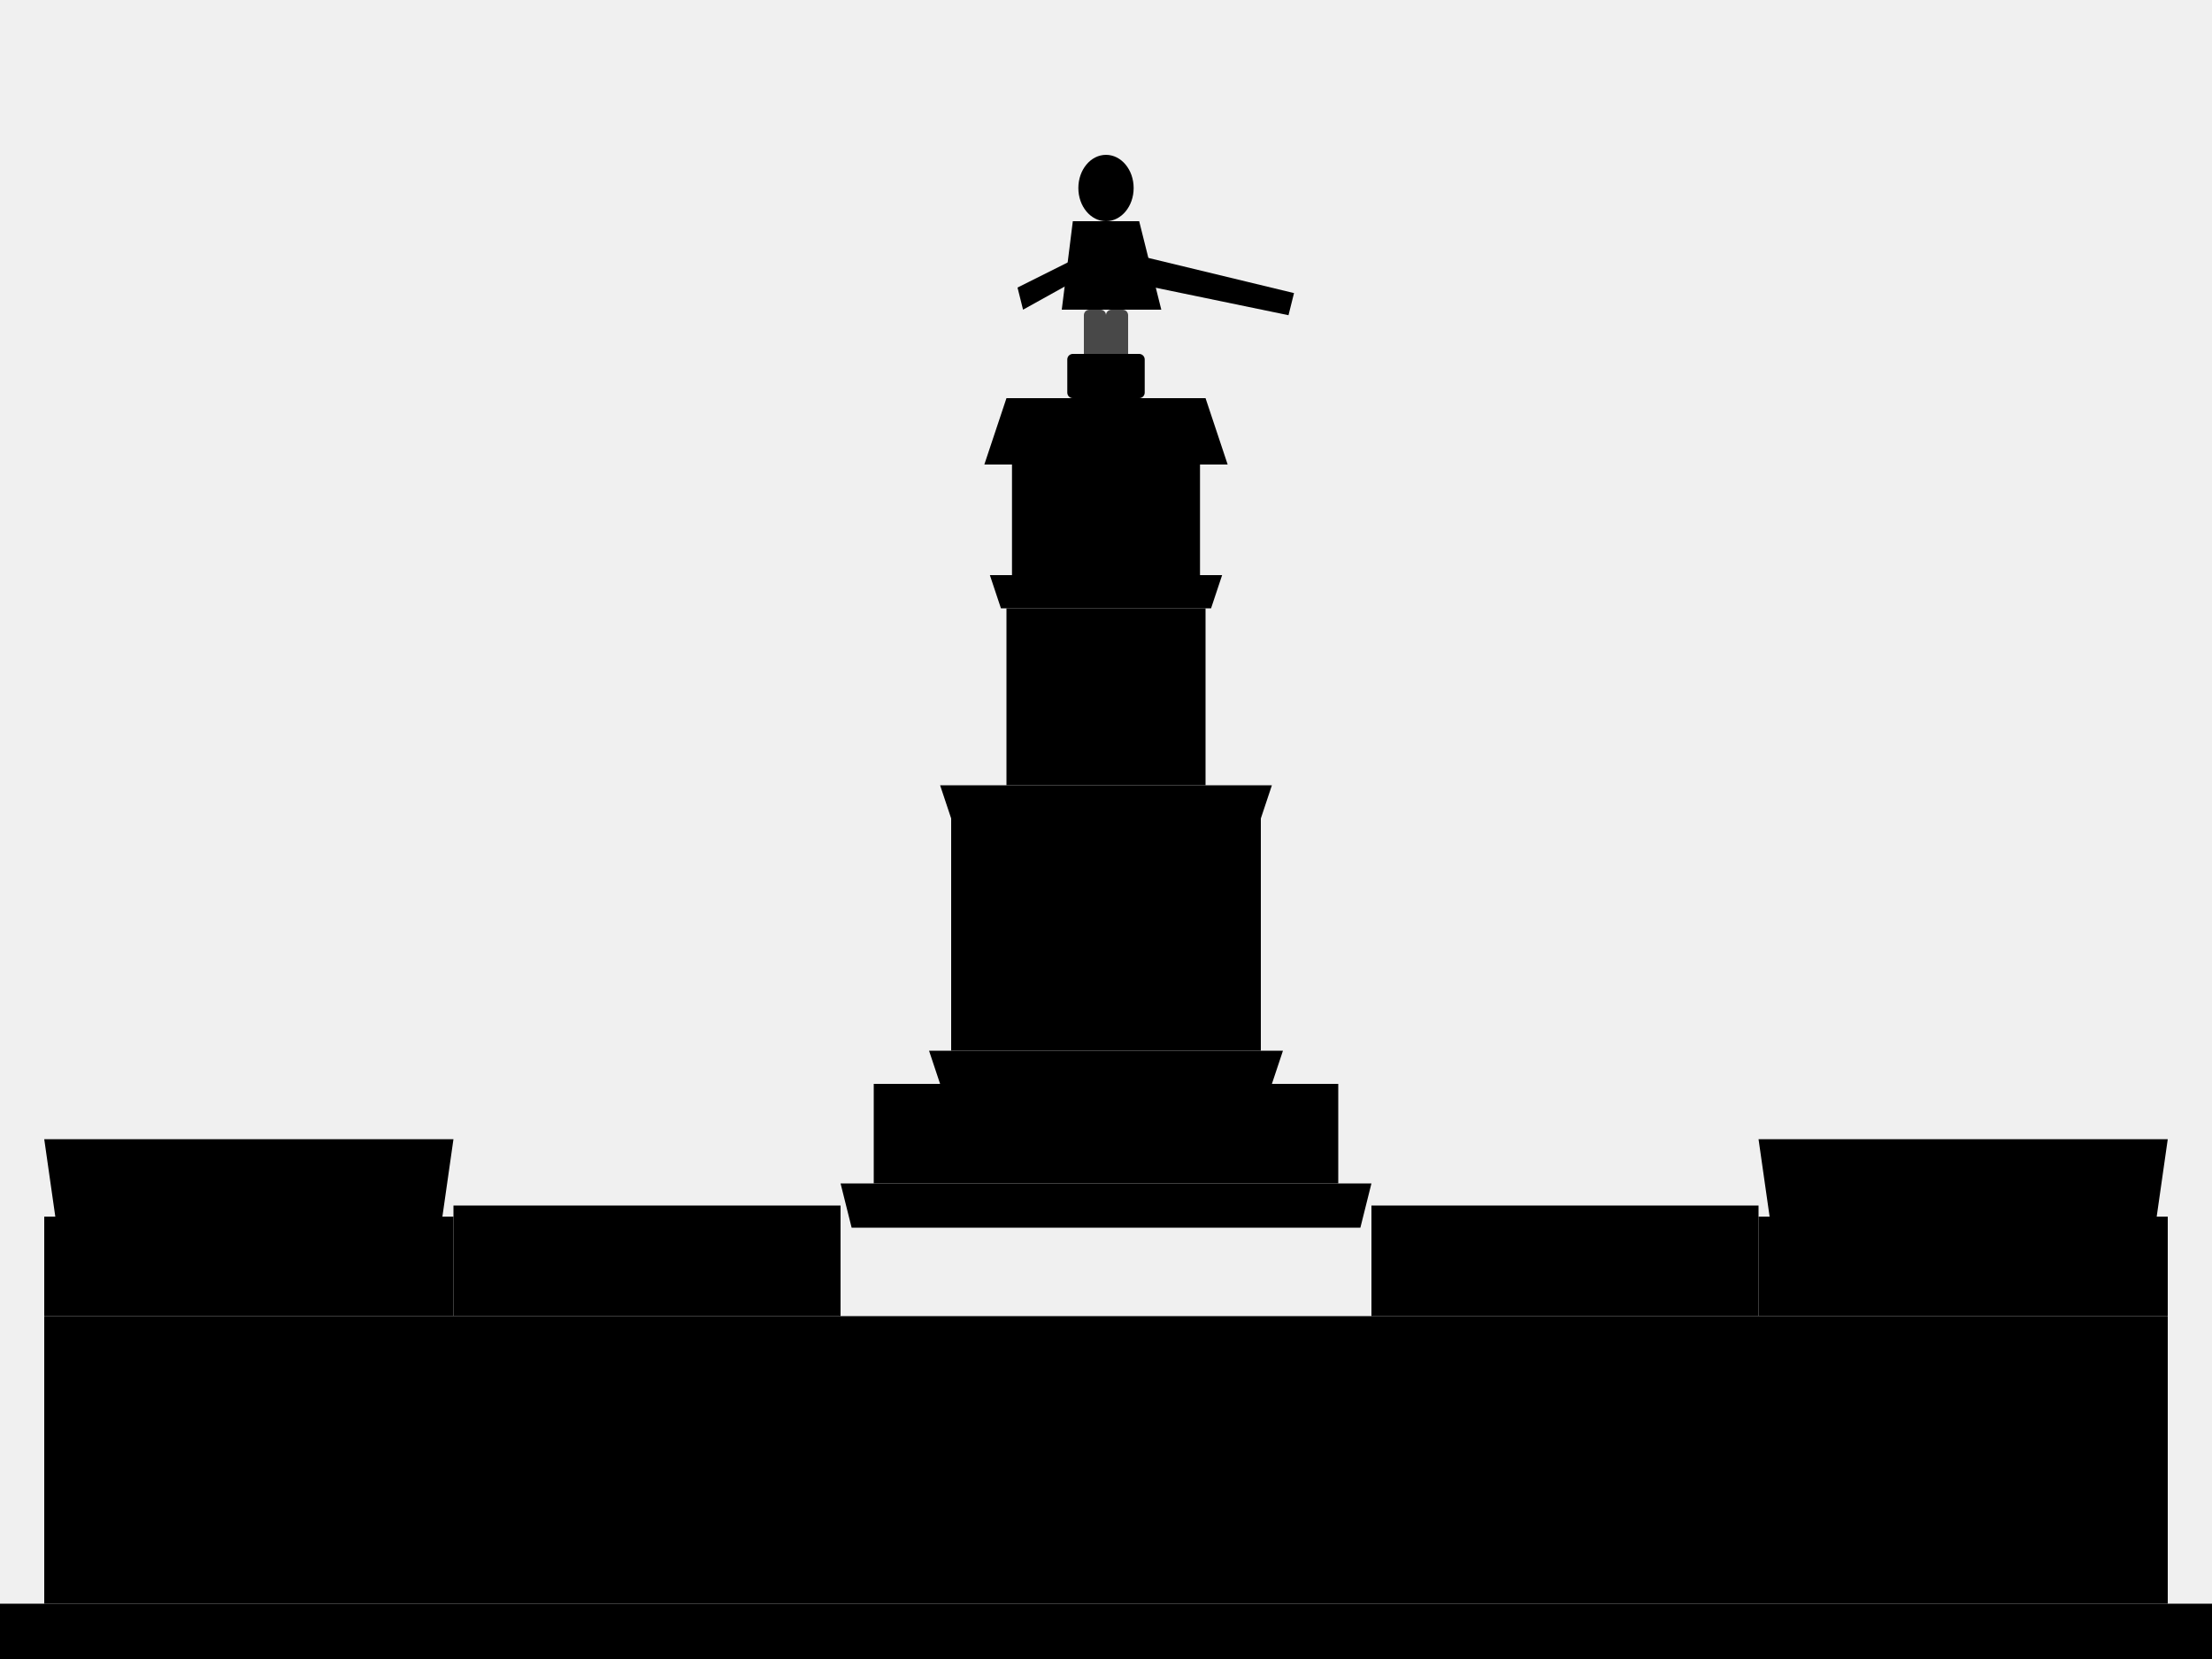
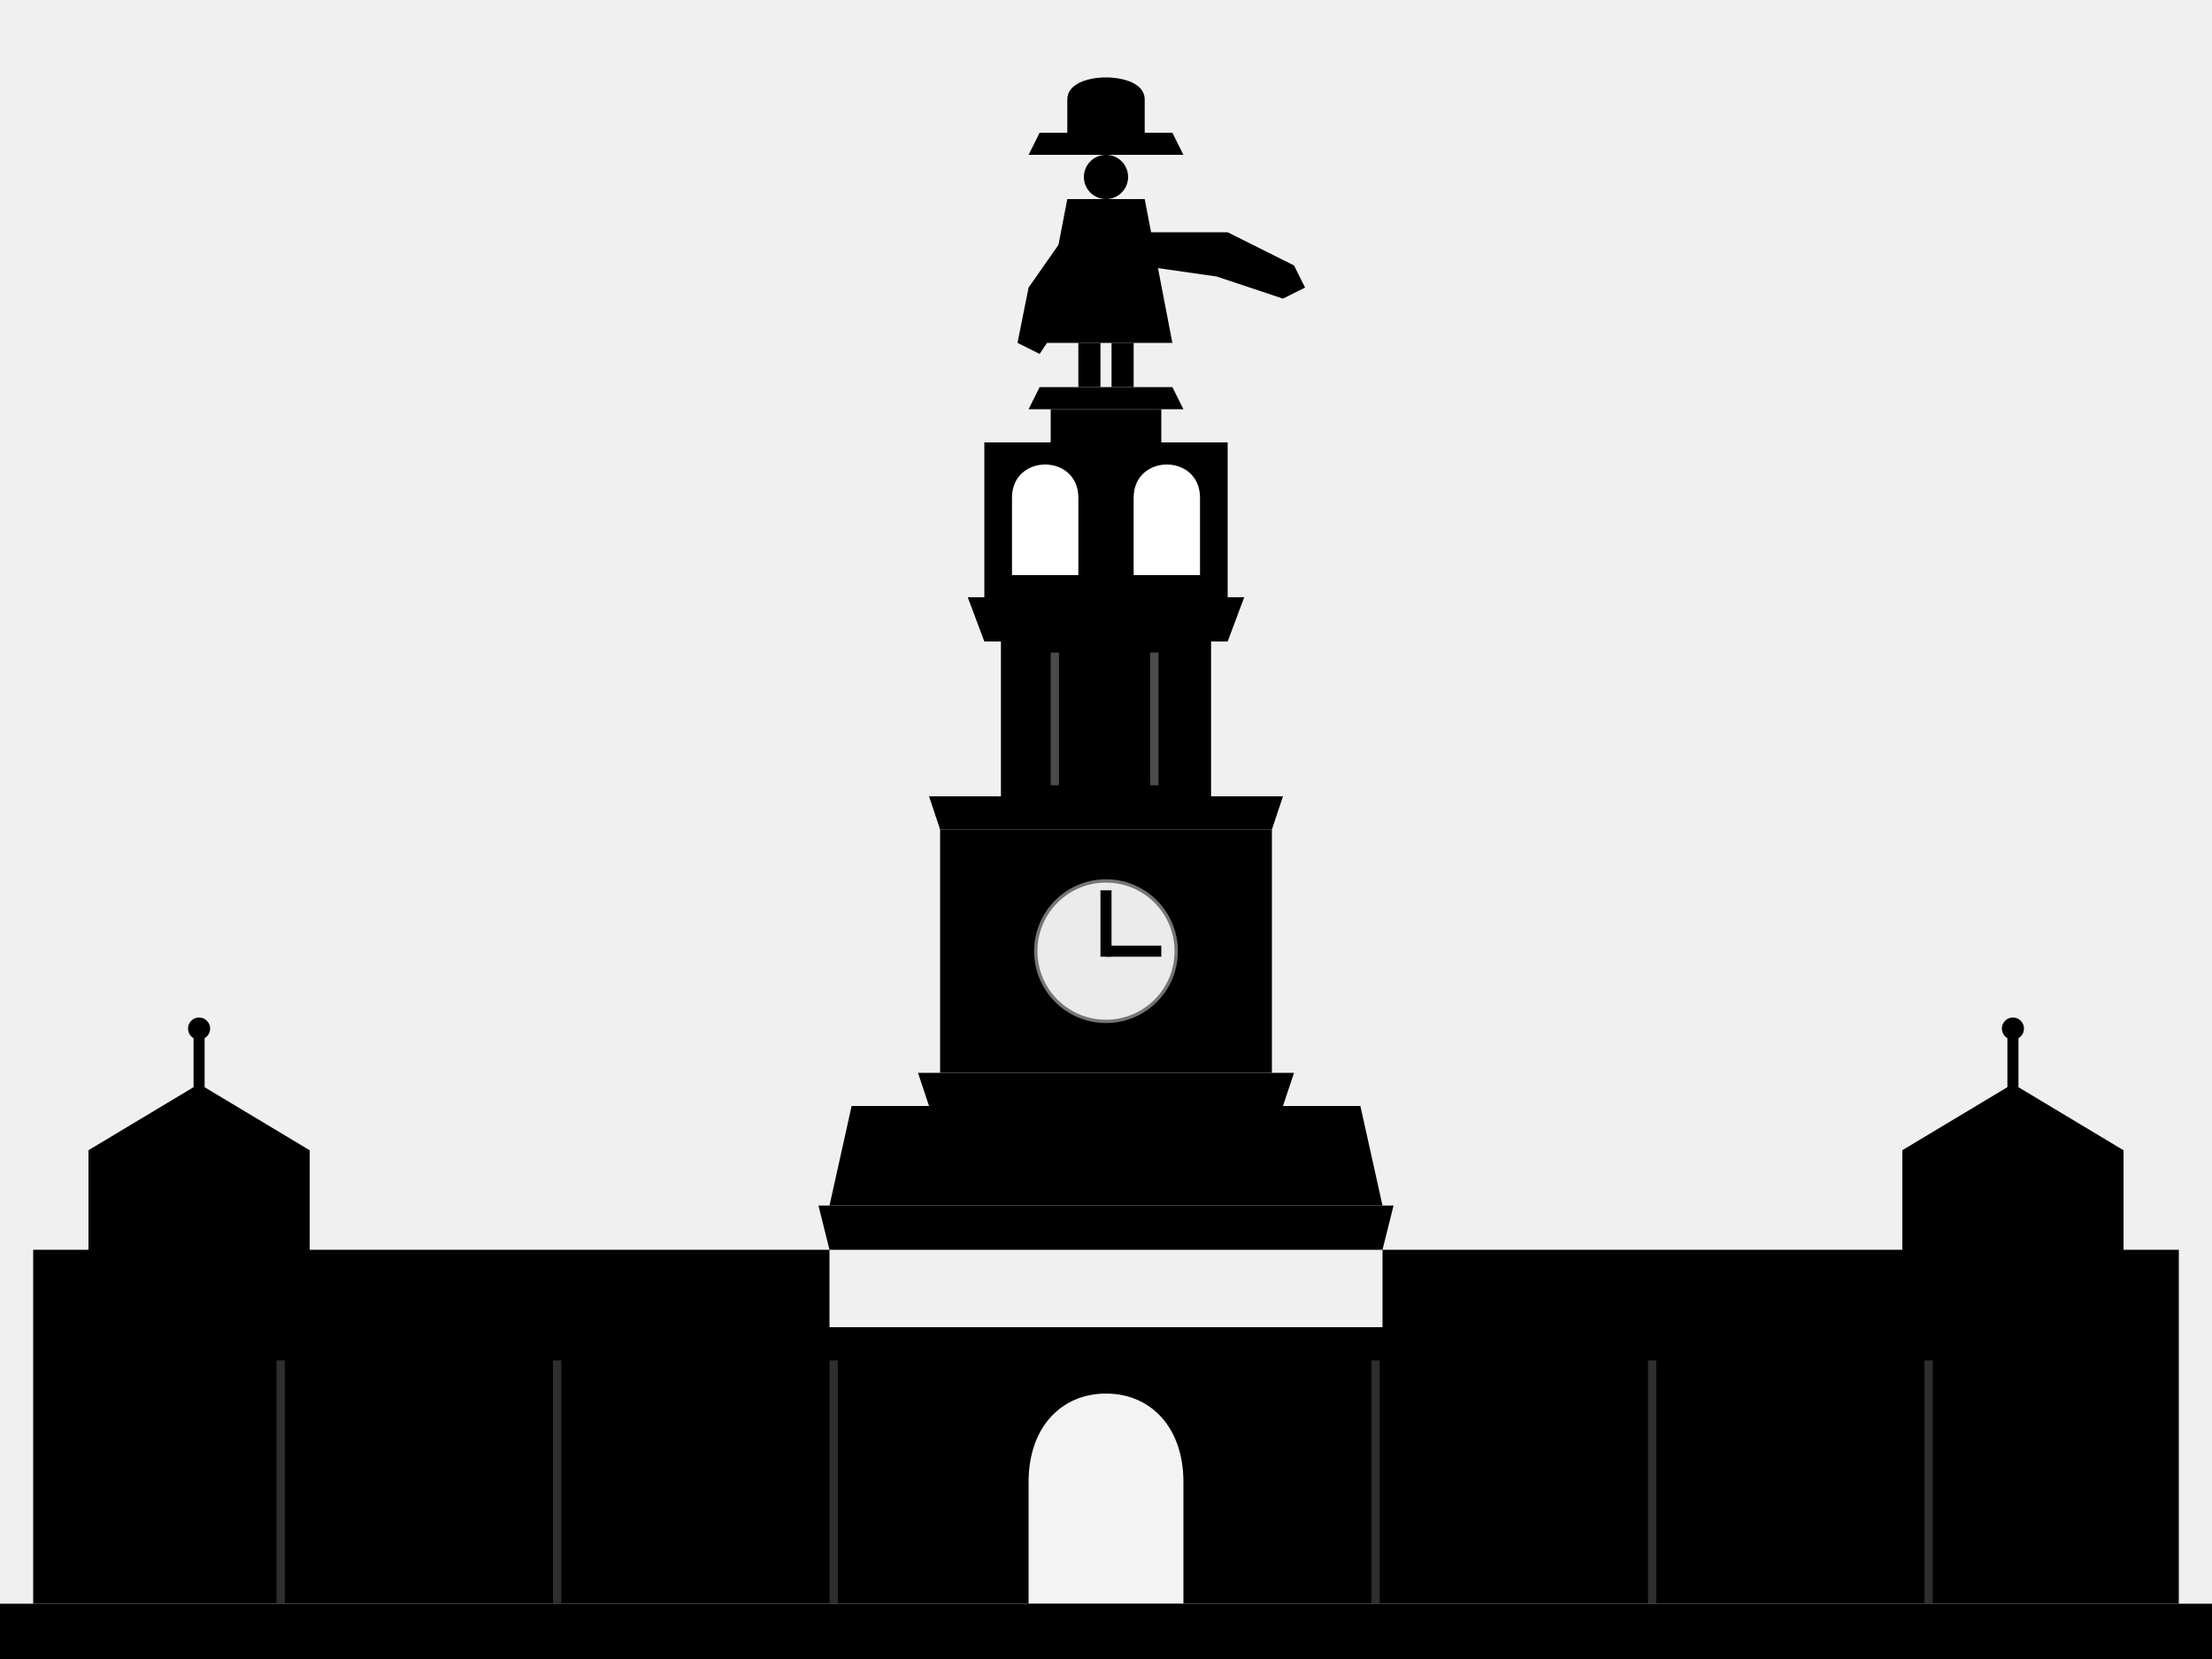
<svg xmlns="http://www.w3.org/2000/svg" viewBox="0 0 400 300">
-   <ellipse cx="200" cy="34" rx="5" ry="6" fill="currentColor" />
-   <path fill="currentColor" d="M194,40 L206,40 L210,56 L192,56 Z" />
-   <path fill="currentColor" d="M205,46 L234,53 L233,57 L204,51 Z" />
-   <path fill="currentColor" d="M194,47 L184,52 L185,56 L194,51 Z" />
-   <rect x="196" y="56" width="4" height="10" rx="1" fill="currentColor" opacity="0.7" />
-   <rect x="200" y="56" width="4" height="10" rx="1" fill="currentColor" opacity="0.7" />
-   <rect x="193" y="64" width="14" height="8" rx="1" fill="currentColor" />
-   <path fill="currentColor" d="M182,72 L218,72 L222,84 L178,84 Z" />
-   <rect x="183" y="84" width="34" height="20" fill="currentColor" />
-   <path fill="currentColor" d="M179,104 L221,104 L219,110 L181,110 Z" />
-   <rect x="182" y="110" width="36" height="32" fill="currentColor" />
-   <path fill="currentColor" d="M170,142 L230,142 L228,148 L172,148 Z" />
-   <rect x="172" y="148" width="56" height="42" fill="currentColor" />
-   <path fill="currentColor" d="M168,190 L232,190 L230,196 L170,196 Z" />
-   <rect x="158" y="196" width="84" height="18" fill="currentColor" />
-   <path fill="currentColor" d="M152,214 L248,214 L246,222 L154,222 Z" />
-   <path fill="currentColor" d="M8,206 L82,206 L80,220 L10,220 Z" />
-   <rect x="8" y="220" width="74" height="18" fill="currentColor" />
-   <rect x="82" y="218" width="70" height="20" fill="currentColor" />
-   <rect x="248" y="218" width="70" height="20" fill="currentColor" />
-   <path fill="currentColor" d="M318,206 L392,206 L390,220 L320,220 Z" />
-   <rect x="318" y="220" width="74" height="18" fill="currentColor" />
-   <rect x="8" y="238" width="384" height="52" fill="currentColor" />
+   <path fill="currentColor" d="     M188,24     L212,24     L214,28     L186,28 Z   " />
+   <path fill="currentColor" d="     M193,18     C193,15 197,14 200,14     C203,14 207,15 207,18     L207,24     L193,24 Z   " />
+   <ellipse cx="200" cy="32" rx="4" ry="4" fill="currentColor" />
+   <path fill="currentColor" d="     M193,36     L207,36     L212,62     L188,62 Z   " />
+   <path fill="currentColor" d="     M206,42     L222,42     L234,48     L236,52     L232,54     L220,50     L206,48 Z   " />
+   <path fill="currentColor" d="     M193,42     L186,52     L184,62     L188,64     L192,58     L195,48 Z   " />
+   <rect x="195" y="62" width="4" height="8" fill="currentColor" />
+   <rect x="201" y="62" width="4" height="8" fill="currentColor" />
+   <path fill="currentColor" d="     M188,70     L212,70     L214,74     L186,74 Z   " />
+   <rect x="190" y="74" width="20" height="6" fill="currentColor" />
+   <path fill="currentColor" d="     M178,80     L222,80     L222,108     L178,108 Z   " />
+   <path fill="#fff" d="     M183,90     C183,86 186,84 189,84     C192,84 195,86 195,90     L195,104     L183,104 Z   " />
+   <path fill="#fff" d="     M205,90     C205,86 208,84 211,84     C214,84 217,86 217,90     L217,104     L205,104 Z   " />
+   <path fill="currentColor" d="     M175,108 L225,108 L222,116 L178,116 Z   " />
+   <rect x="181" y="116" width="38" height="28" fill="currentColor" />
+   <rect x="190" y="118" width="1.5" height="24" fill="#fff" opacity="0.30" />
+   <rect x="208" y="118" width="1.5" height="24" fill="#fff" opacity="0.30" />
+   <path fill="currentColor" d="     M168,144 L232,144 L230,150 L170,150 Z   " />
+   <rect x="170" y="150" width="60" height="44" fill="currentColor" />
+   <circle cx="200" cy="172" r="13" fill="#fff" opacity="0.92" />
+   <rect x="199" y="161" width="2" height="12" fill="currentColor" />
+   <rect x="200" y="171" width="10" height="2" fill="currentColor" />
+   <circle cx="200" cy="172" r="13" fill="none" stroke="currentColor" stroke-width="1.2" opacity="0.5" />
+   <path fill="currentColor" d="     M166,194 L234,194 L232,200 L168,200 Z   " />
+   <path fill="currentColor" d="     M154,200     L246,200     L250,218     L150,218 Z   " />
+   <path fill="currentColor" d="     M148,218 L252,218 L250,226 L150,226 Z   " />
+   <path fill="currentColor" d="     M6,226     L150,226     L150,240     L6,240 Z   " />
+   <path fill="currentColor" d="     M250,226     L394,226     L394,240     L250,240 Z   " />
+   <path fill="currentColor" d="     M16,208     L36,196     L56,208     L56,228     L16,228 Z   " />
+   <rect x="35" y="186" width="2" height="12" fill="currentColor" />
+   <circle cx="36" cy="186" r="2" fill="currentColor" />
+   <path fill="currentColor" d="     M344,208     L364,196     L384,208     L384,228     L344,228 Z   " />
+   <rect x="363" y="186" width="2" height="12" fill="currentColor" />
+   <circle cx="364" cy="186" r="2" fill="currentColor" />
+   <rect x="6" y="240" width="388" height="50" fill="currentColor" />
+   <path fill="#fff" d="     M186,268     C186,258 192,252 200,252     C208,252 214,258 214,268     L214,290     L186,290 Z   " opacity="0.95" />
+   <rect x="50" y="246" width="1.5" height="44" fill="#fff" opacity="0.18" />
+   <rect x="100" y="246" width="1.5" height="44" fill="#fff" opacity="0.18" />
+   <rect x="150" y="246" width="1.5" height="44" fill="#fff" opacity="0.18" />
+   <rect x="248" y="246" width="1.5" height="44" fill="#fff" opacity="0.18" />
+   <rect x="298" y="246" width="1.5" height="44" fill="#fff" opacity="0.18" />
+   <rect x="348" y="246" width="1.5" height="44" fill="#fff" opacity="0.18" />
  <rect x="0" y="290" width="400" height="10" fill="currentColor" />
</svg>
